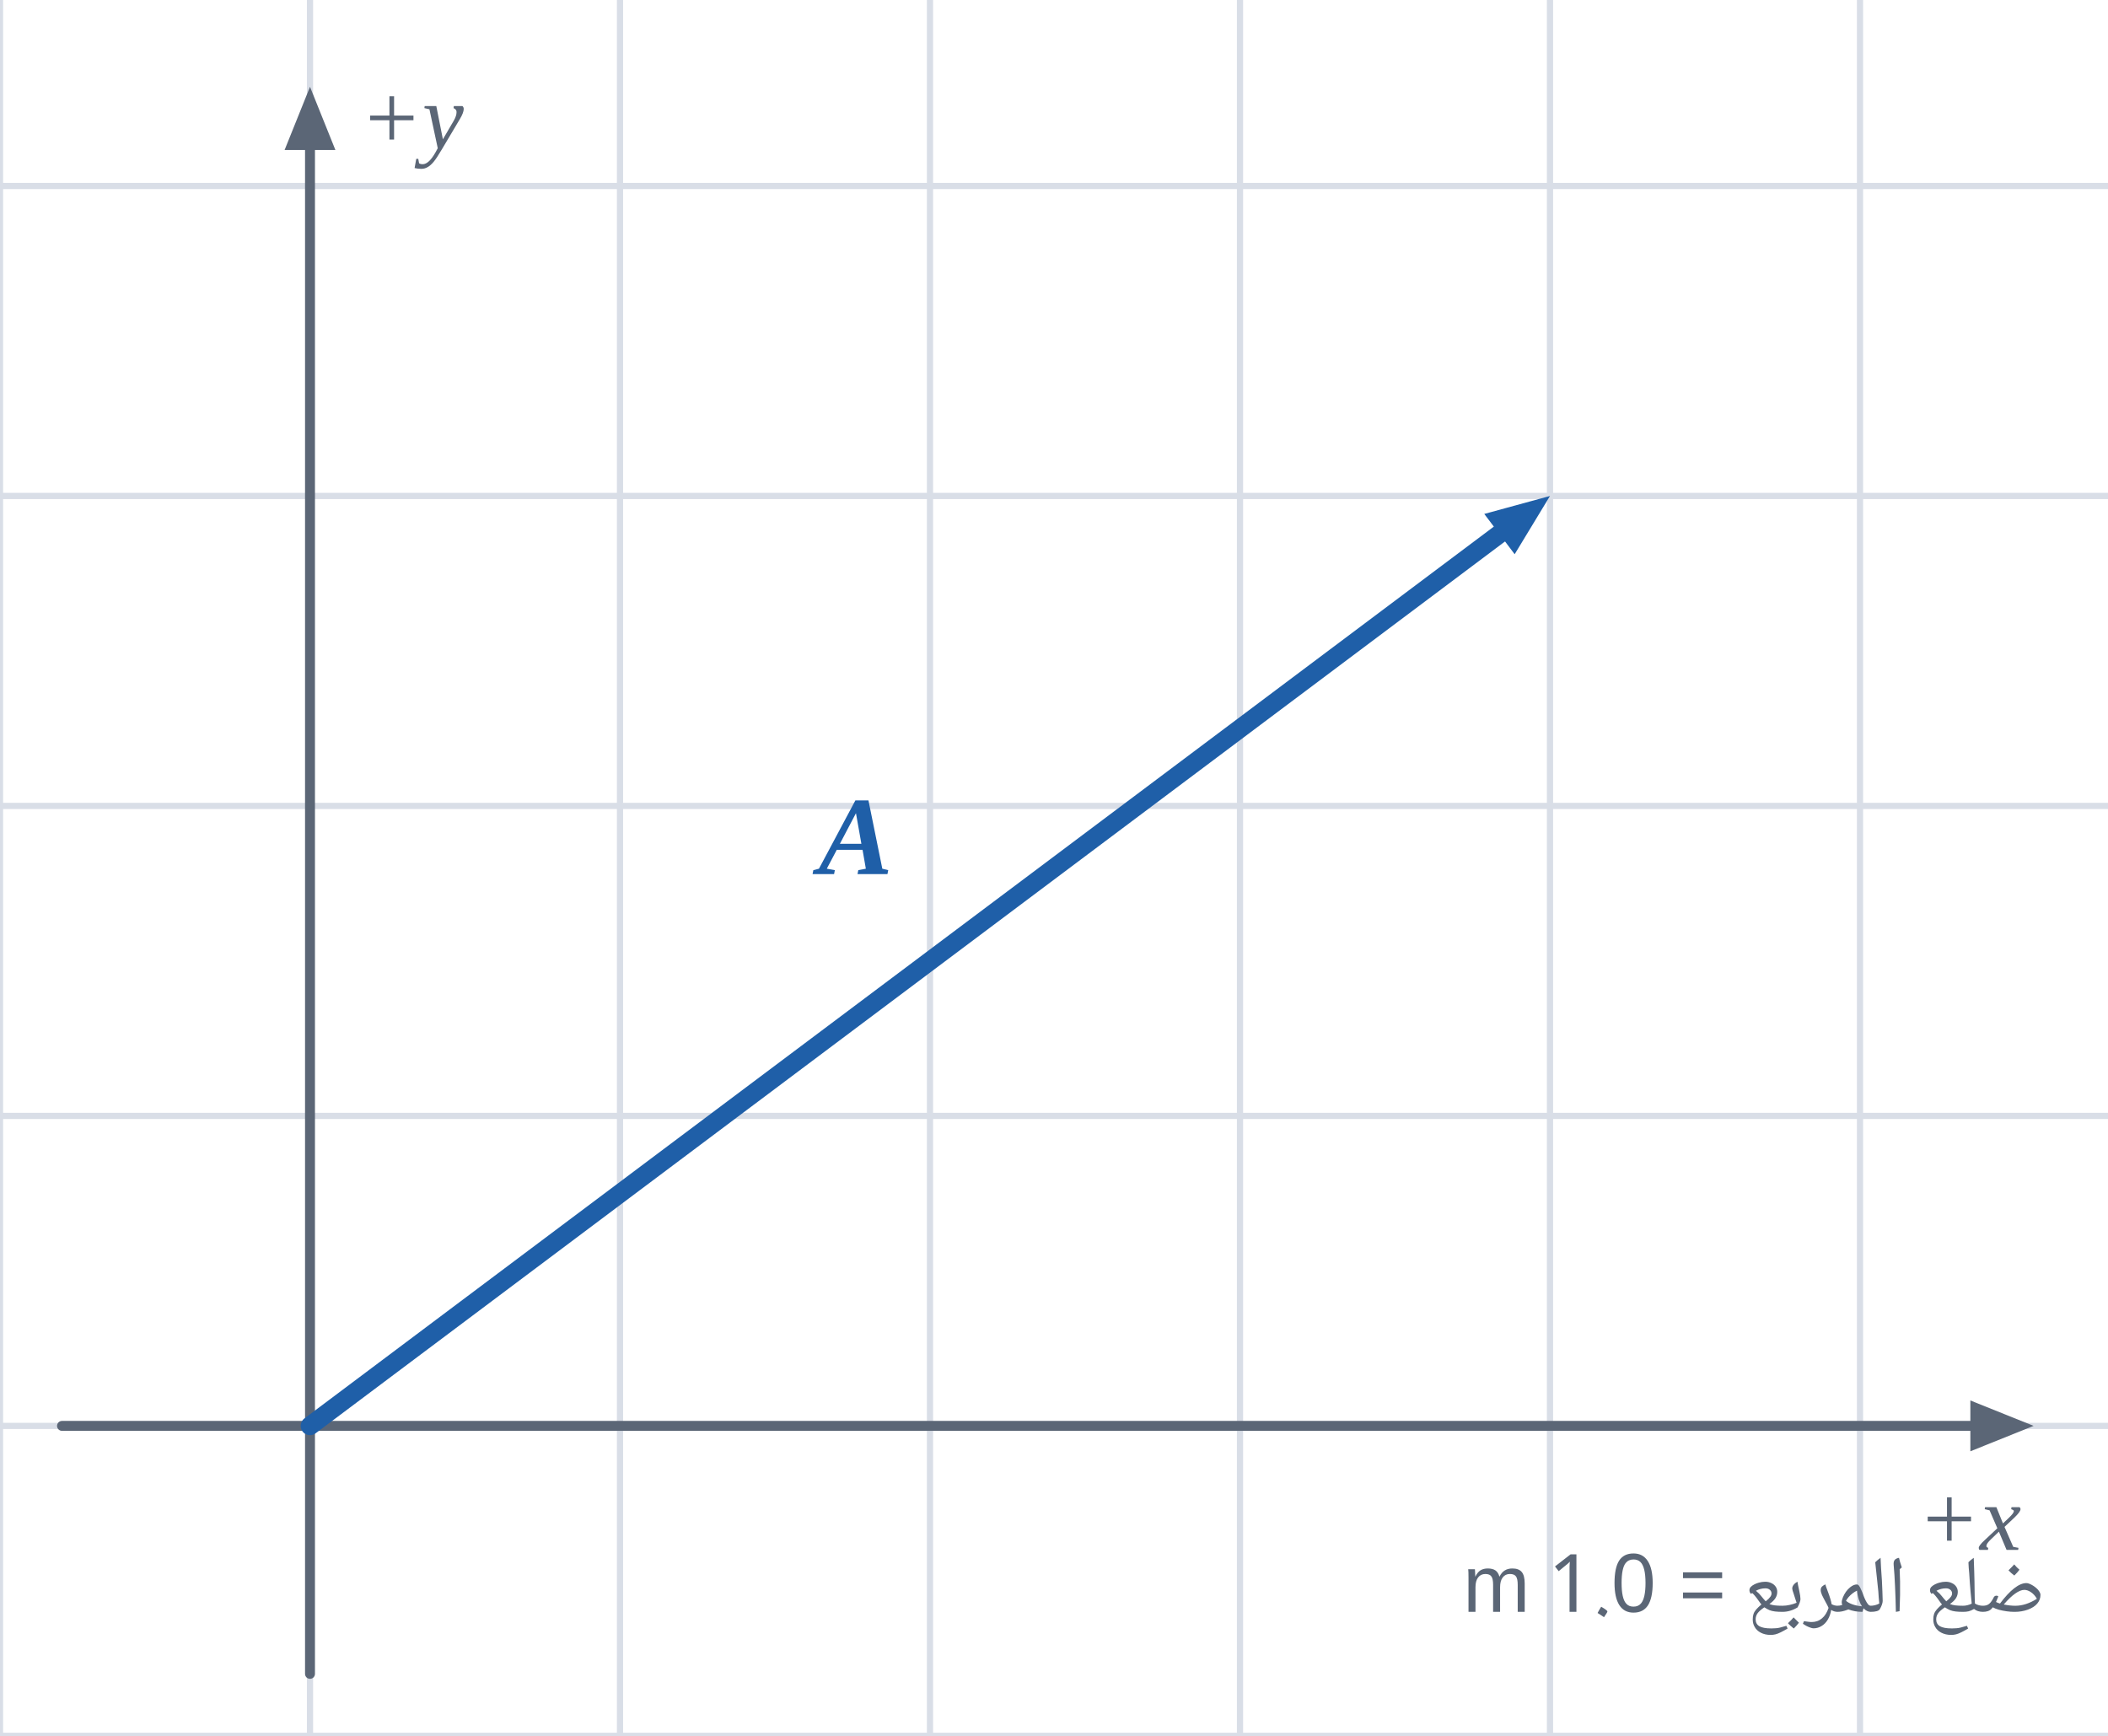
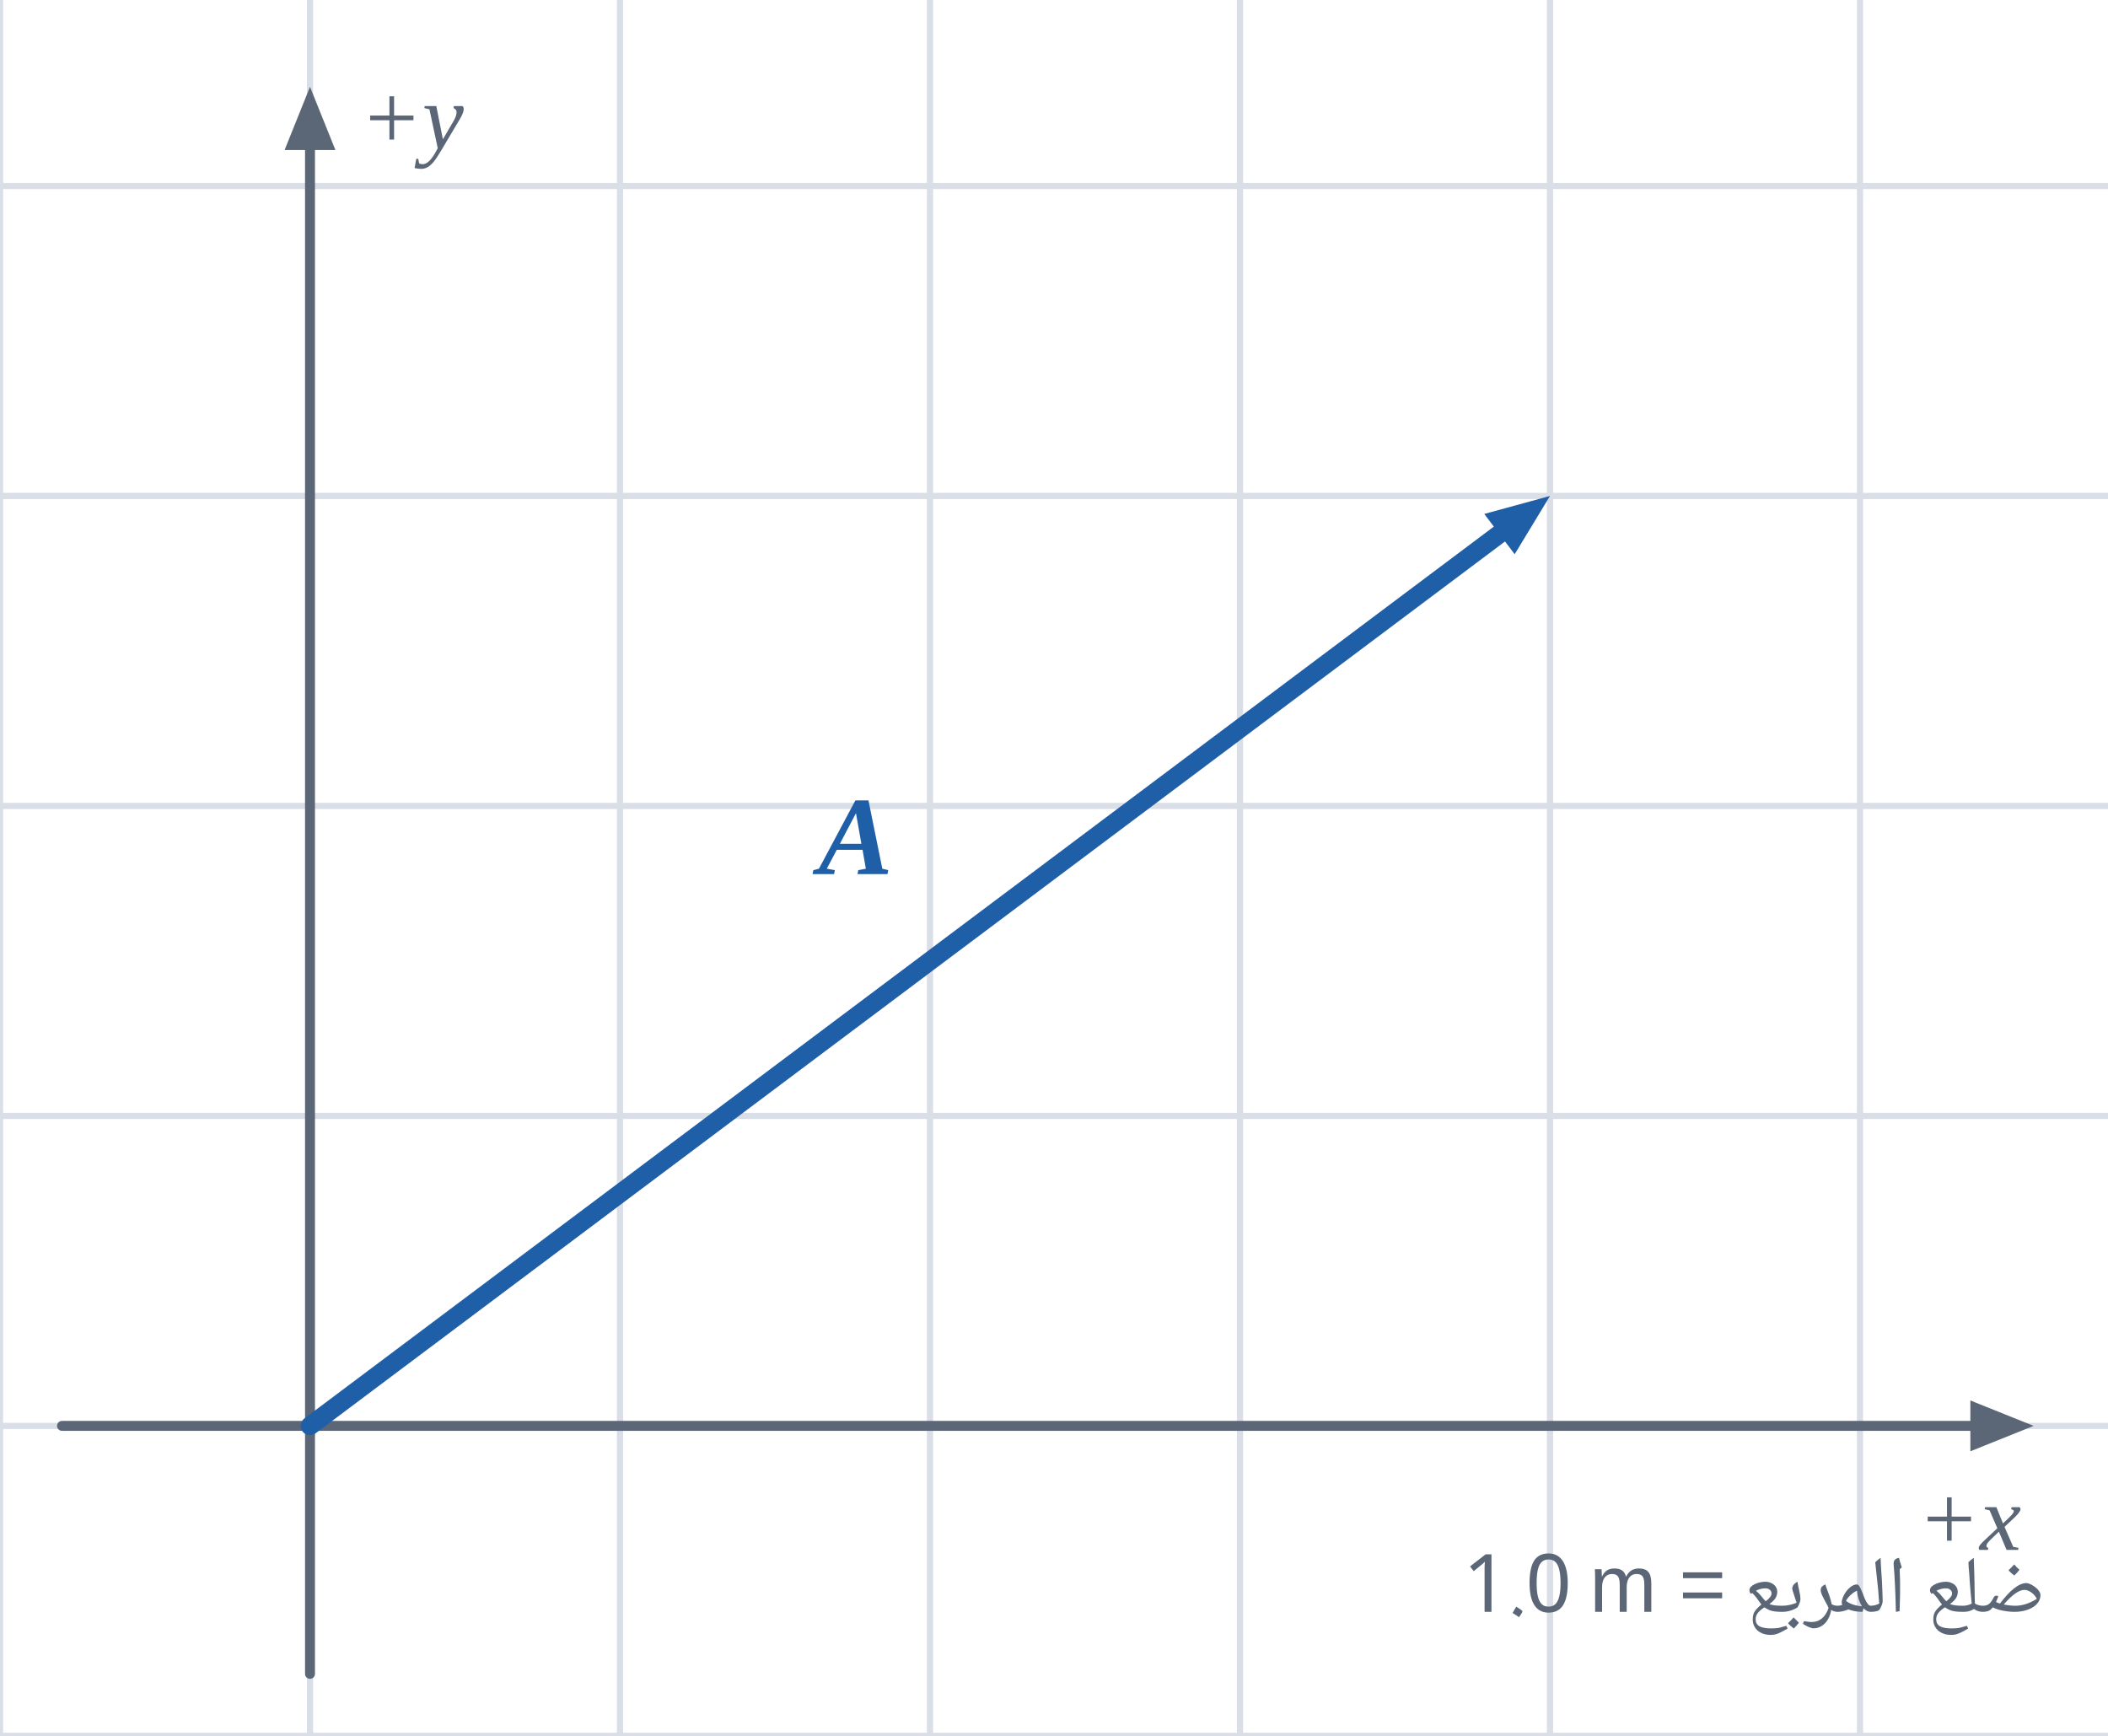
<svg xmlns="http://www.w3.org/2000/svg" viewBox="0 0 340 280" width="340" height="280">
  <rect width="340" height="280" fill="#fff" />
  <line x1="0.0" y1="0.0" x2="0.0" y2="280.0" stroke="#d9dee7" stroke-width="1" stroke-linecap="round" />
  <line x1="50.0" y1="0.0" x2="50.0" y2="280.0" stroke="#d9dee7" stroke-width="1" stroke-linecap="round" />
  <line x1="100.0" y1="0.0" x2="100.0" y2="280.0" stroke="#d9dee7" stroke-width="1" stroke-linecap="round" />
  <line x1="150.0" y1="0.0" x2="150.0" y2="280.0" stroke="#d9dee7" stroke-width="1" stroke-linecap="round" />
  <line x1="200.0" y1="0.0" x2="200.0" y2="280.0" stroke="#d9dee7" stroke-width="1" stroke-linecap="round" />
  <line x1="250.0" y1="0.0" x2="250.0" y2="280.0" stroke="#d9dee7" stroke-width="1" stroke-linecap="round" />
  <line x1="300.0" y1="0.0" x2="300.0" y2="280.0" stroke="#d9dee7" stroke-width="1" stroke-linecap="round" />
  <line x1="0.0" y1="30.0" x2="340.0" y2="30.0" stroke="#d9dee7" stroke-width="1" stroke-linecap="round" />
  <line x1="0.0" y1="80.0" x2="340.0" y2="80.0" stroke="#d9dee7" stroke-width="1" stroke-linecap="round" />
  <line x1="0.0" y1="130.0" x2="340.0" y2="130.0" stroke="#d9dee7" stroke-width="1" stroke-linecap="round" />
  <line x1="0.0" y1="180.0" x2="340.0" y2="180.0" stroke="#d9dee7" stroke-width="1" stroke-linecap="round" />
  <line x1="0.0" y1="230.0" x2="340.0" y2="230.0" stroke="#d9dee7" stroke-width="1" stroke-linecap="round" />
  <line x1="0.0" y1="280.0" x2="340.0" y2="280.0" stroke="#d9dee7" stroke-width="1" stroke-linecap="round" />
  <line x1="10.0" y1="230.0" x2="321.4" y2="230.0" stroke="#5b6676" stroke-width="1.6" stroke-linecap="round" />
  <polygon points="328.0,230.0 317.8,234.1 317.8,225.9" fill="#5b6676" />
  <line x1="50.0" y1="270.0" x2="50.0" y2="20.6" stroke="#5b6676" stroke-width="1.6" stroke-linecap="round" />
  <polygon points="50.0,14.0 54.1,24.2 45.9,24.2" fill="#5b6676" />
  <text x="326.0" y="250.0" text-anchor="end" font-size="15" fill="#5b6676" font-weight="normal" font-style="italic" font-family="'Times New Roman',Times,serif">+x</text>
  <text x="58.0" y="24.0" text-anchor="start" font-size="15" fill="#5b6676" font-weight="normal" font-style="italic" font-family="'Times New Roman',Times,serif">+y</text>
  <line x1="50.0" y1="230.0" x2="244.7" y2="84.0" stroke="#1f5fa8" stroke-width="3" stroke-linecap="round" />
  <polygon points="250.0,80.0 244.3,89.4 239.4,82.9" fill="#1f5fa8" />
  <text x="138.0" y="141.0" text-anchor="middle" font-size="18" fill="#1f5fa8" font-weight="bold" font-style="italic" font-family="'Times New Roman',Times,serif">A</text>
-   <text x="330.0" y="260.0" text-anchor="start" font-size="13" fill="#5b6676" font-weight="normal" font-family="'IBM Plex Sans Arabic','Noto Naskh Arabic',Tahoma,Arial,sans-serif" direction="rtl">ضلع المربع = 1.0 m</text>
+   <text x="330.0" y="260.0" text-anchor="start" font-size="13" fill="#5b6676" font-weight="normal" font-family="'IBM Plex Sans Arabic','Noto Naskh Arabic',Tahoma,Arial,sans-serif" direction="rtl">ضلع المربع = ⁦1.0 m⁩</text>
</svg>
